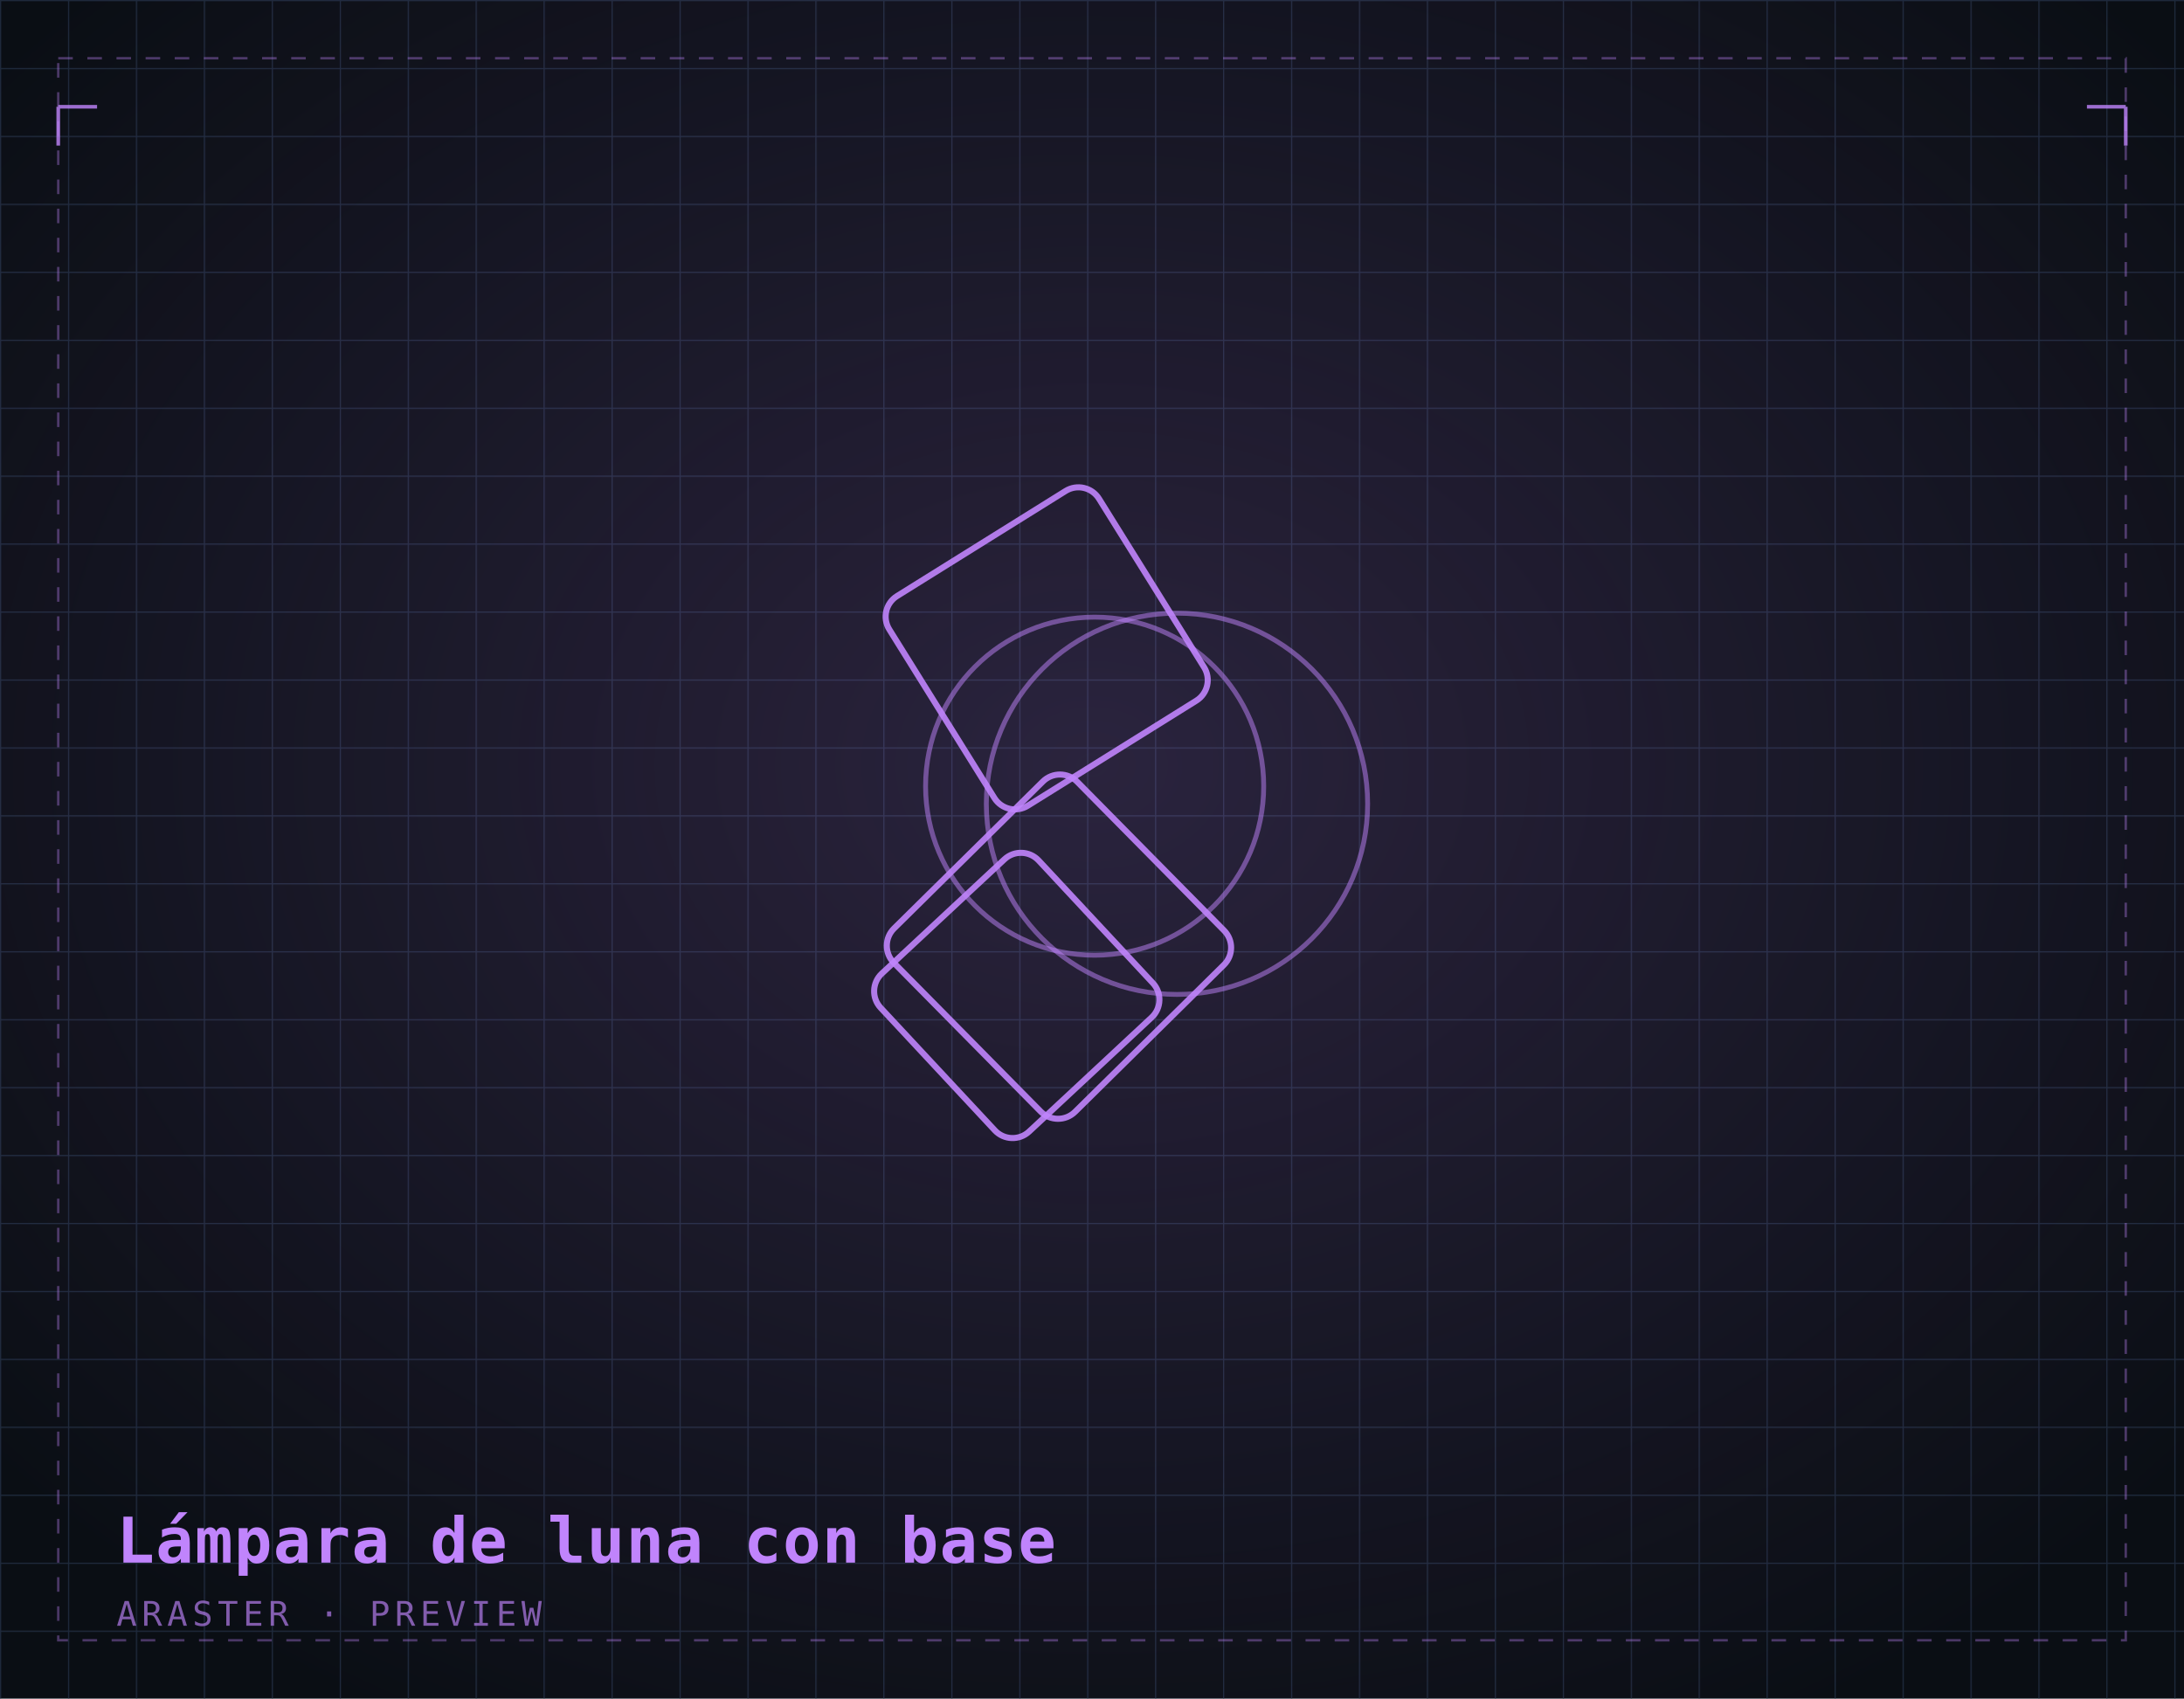
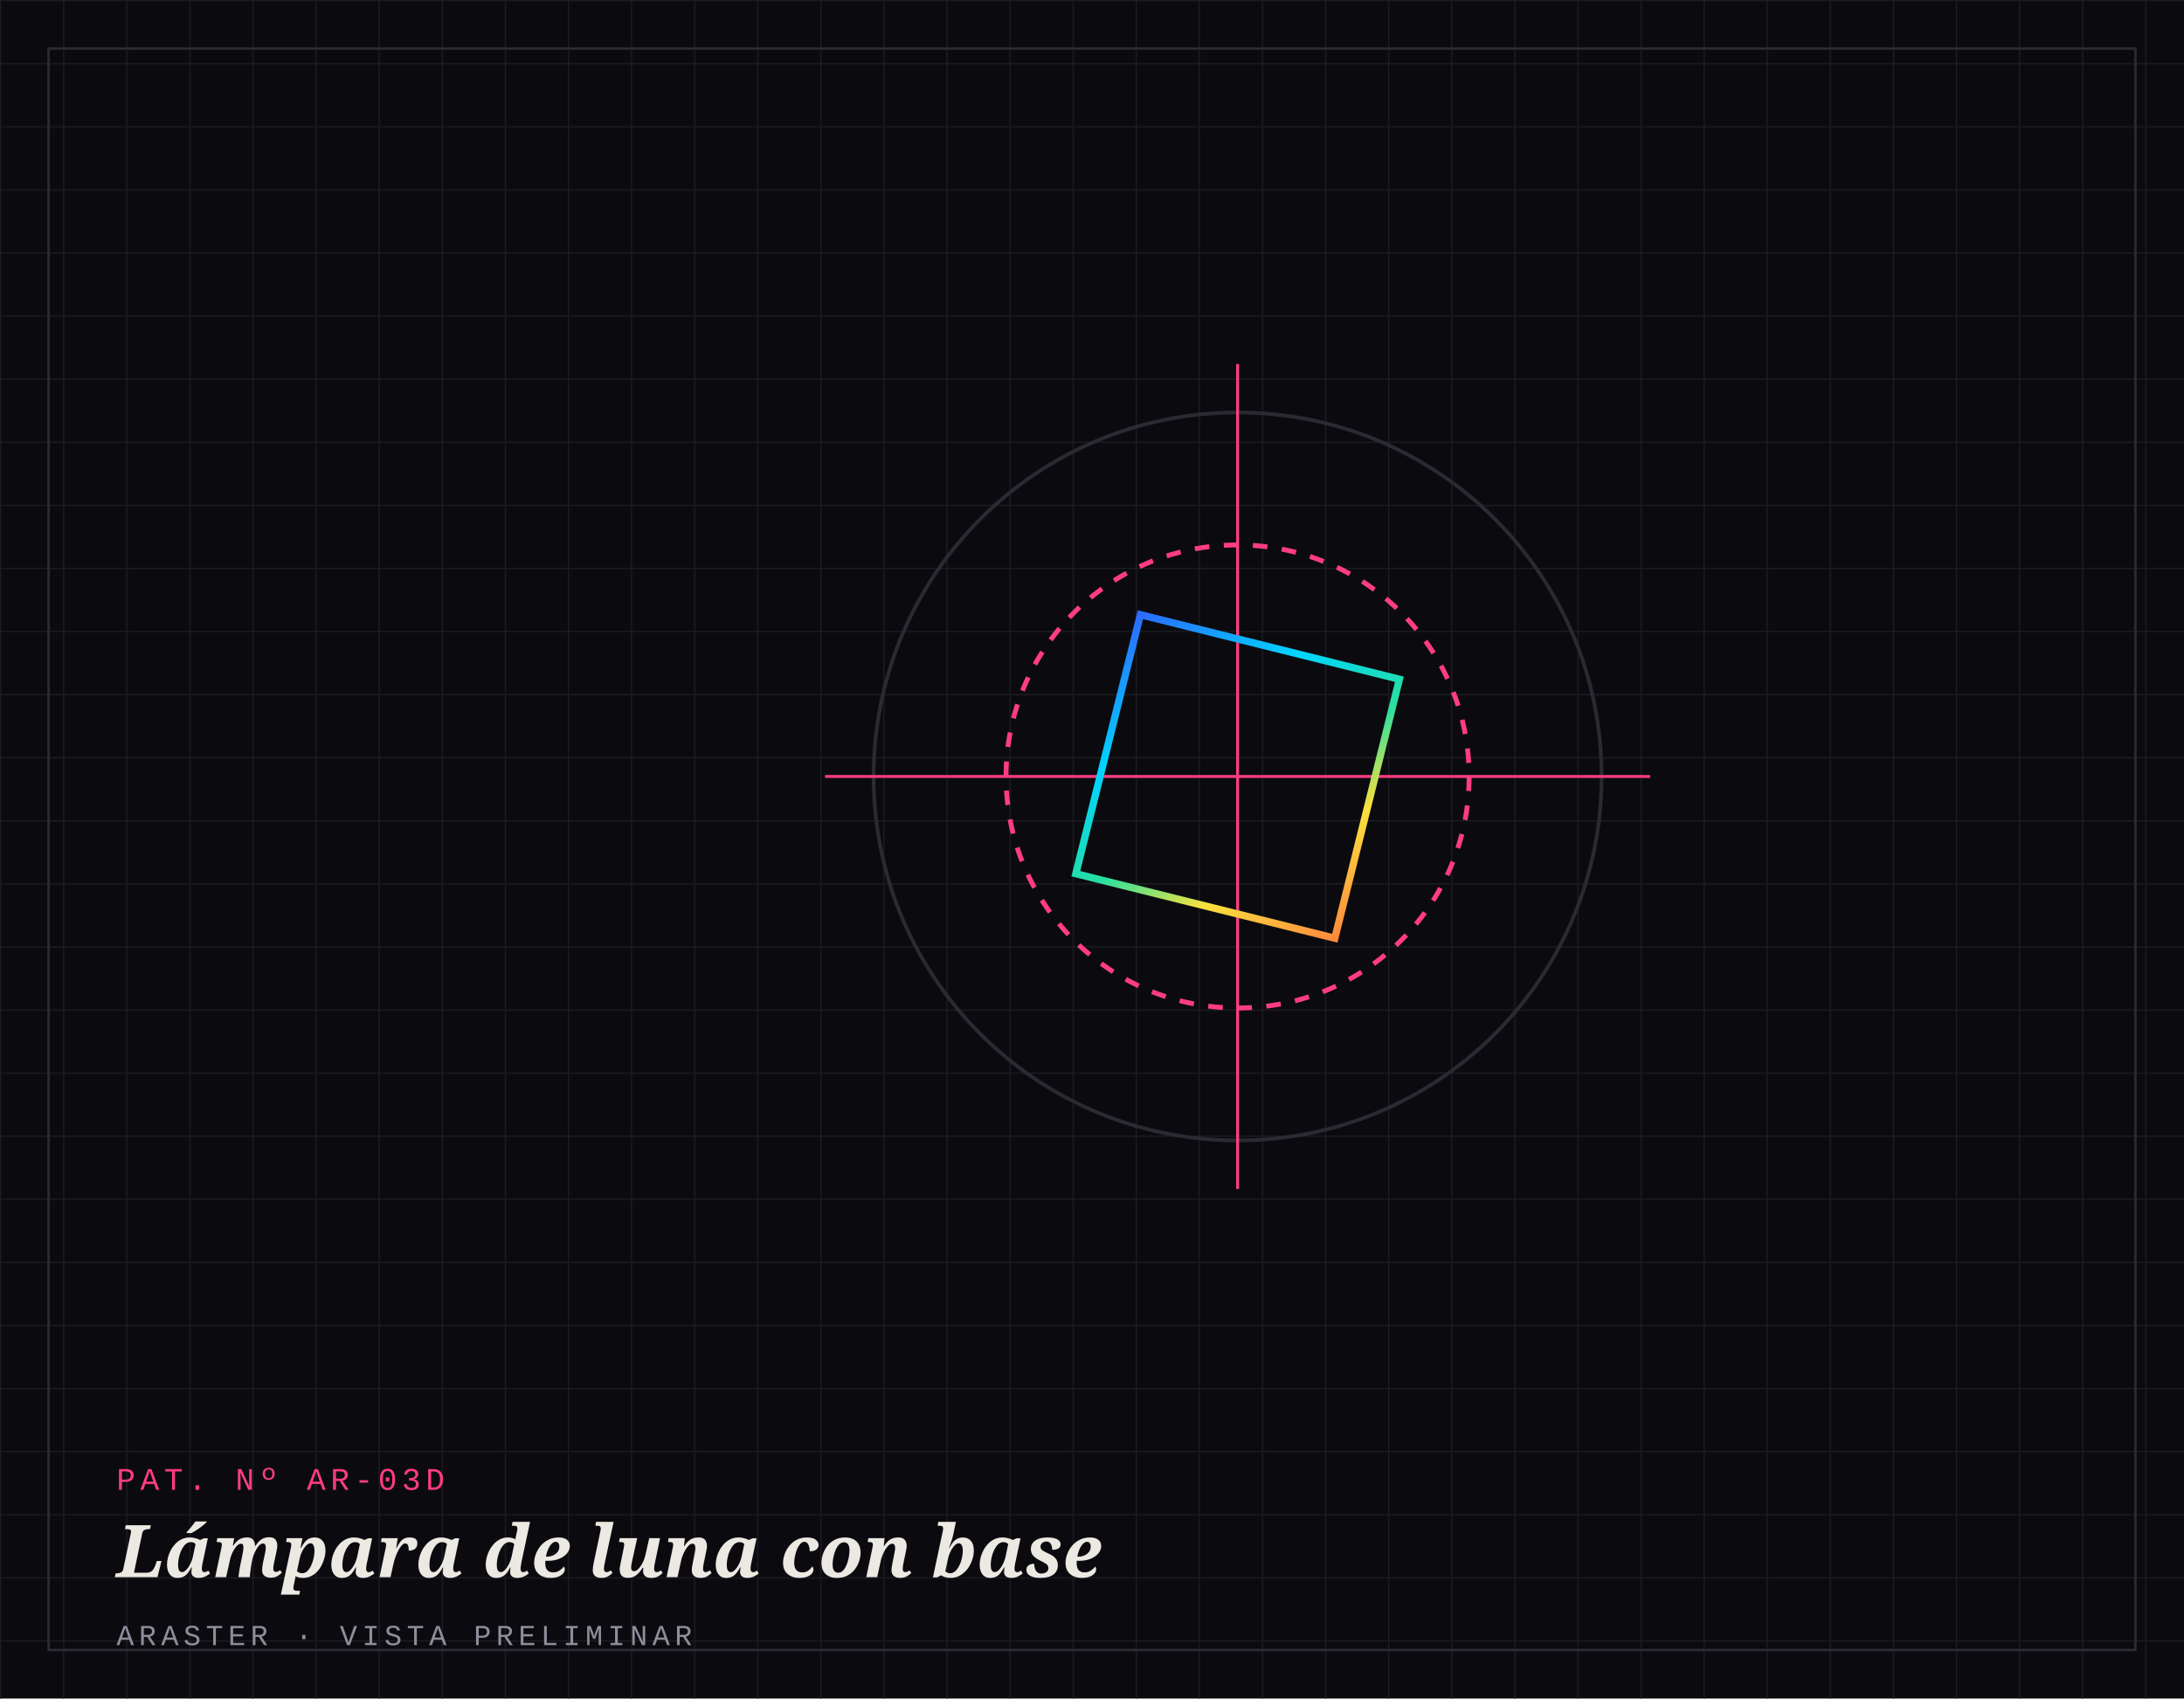
<svg xmlns="http://www.w3.org/2000/svg" viewBox="0 0 900 700" width="900" height="700">
  <defs>
-     <pattern id="grid" width="28" height="28" patternUnits="userSpaceOnUse">
-       <path d="M 28 0 L 0 0 0 28" fill="none" stroke="#1e293b" stroke-width="1" />
+     <pattern id="grid" width="26" height="26" patternUnits="userSpaceOnUse">
+       <path d="M 26 0 L 0 0 0 26" fill="none" stroke="#1c1c22" stroke-width="1" />
    </pattern>
-     <radialGradient id="glow" cx="50%" cy="45%" r="65%">
-       <stop offset="0%" stop-color="#c084fc" stop-opacity="0.18" />
-       <stop offset="100%" stop-color="#c084fc" stop-opacity="0" />
-     </radialGradient>
+     <linearGradient id="thermal" x1="0" y1="0" x2="1" y2="1">
+       <stop offset="0%" stop-color="#2b6cff" />
+       <stop offset="30%" stop-color="#00d4ff" />
+       <stop offset="55%" stop-color="#27e0a0" />
+       <stop offset="75%" stop-color="#fbe13d" />
+       <stop offset="100%" stop-color="#ff8a3d" />
+     </linearGradient>
  </defs>
-   <rect width="900" height="700" fill="#0a0e14" />
+   <rect width="900" height="700" fill="#0b0b0f" />
  <rect width="900" height="700" fill="url(#grid)" />
-   <rect width="900" height="700" fill="url(#glow)" />
-   <rect x="24" y="24" width="852" height="652" fill="none" stroke="#c084fc" stroke-width="1" opacity="0.35" stroke-dasharray="6 6" />
-   <rect x="380.415" y="216.289" width="101.831" height="101.831" rx="10" transform="rotate(58.06018 431.3305 267.2045)" fill="none" stroke="#c084fc" stroke-width="2.5" opacity="0.9" />
-   <rect x="383.293" y="337.051" width="106.188" height="106.188" rx="10" transform="rotate(45.36621 436.3873 390.145)" fill="none" stroke="#c084fc" stroke-width="2.5" opacity="0.9" />
-   <rect x="374.482" y="365.731" width="89.029" height="89.029" rx="10" transform="rotate(47.0256 418.9967 410.2459)" fill="none" stroke="#c084fc" stroke-width="2.5" opacity="0.9" />
-   <circle cx="485.018" cy="331.267" r="78.566" fill="none" stroke="#c084fc" stroke-width="2" opacity="0.5" />
-   <circle cx="451.087" cy="324.001" r="69.669" fill="none" stroke="#c084fc" stroke-width="2" opacity="0.5" />
-   <g font-family="'JetBrains Mono', monospace" fill="#c084fc">
-     <text x="48" y="644" font-size="26" font-weight="700" letter-spacing="0.5">Lámpara de luna con base</text>
-     <text x="48" y="670" font-size="14" opacity="0.65" letter-spacing="2">ARASTER · PREVIEW</text>
-   </g>
-   <g stroke="#c084fc" stroke-width="1.5" opacity="0.8">
-     <line x1="24" y1="60" x2="24" y2="44" />
-     <line x1="24" y1="44" x2="40" y2="44" />
-     <line x1="876" y1="60" x2="876" y2="44" />
-     <line x1="876" y1="44" x2="860" y2="44" />
+   <rect x="20" y="20" width="860" height="660" fill="none" stroke="#2a2a33" stroke-width="1" />
+   <circle cx="510" cy="320" r="150" fill="none" stroke="#2a2a33" stroke-width="1.5" />
+   <circle cx="510" cy="320" r="95.416" fill="none" stroke="#ff3d7f" stroke-width="2" stroke-dasharray="6 6" />
+   <line x1="510" y1="150" x2="510" y2="490" stroke="#ff3d7f" stroke-width="1.2" />
+   <line x1="340" y1="320" x2="680" y2="320" stroke="#ff3d7f" stroke-width="1.2" />
+   <rect x="455" y="265" width="110" height="110" fill="none" stroke="url(#thermal)" stroke-width="3" transform="rotate(13.997 510 320)" />
+   <g font-family="Georgia, serif" fill="#ece9e2">
+     <text x="48" y="614" font-size="13" letter-spacing="2" fill="#ff3d7f" font-family="Courier New, monospace">PAT. Nº AR-03D</text>
+     <text x="48" y="650" font-size="30" font-style="italic" font-weight="600">Lámpara de luna con base</text>
+     <text x="48" y="678" font-size="12" letter-spacing="2" fill="#8f8d9a" font-family="Courier New, monospace">ARASTER · VISTA PRELIMINAR</text>
  </g>
</svg>
